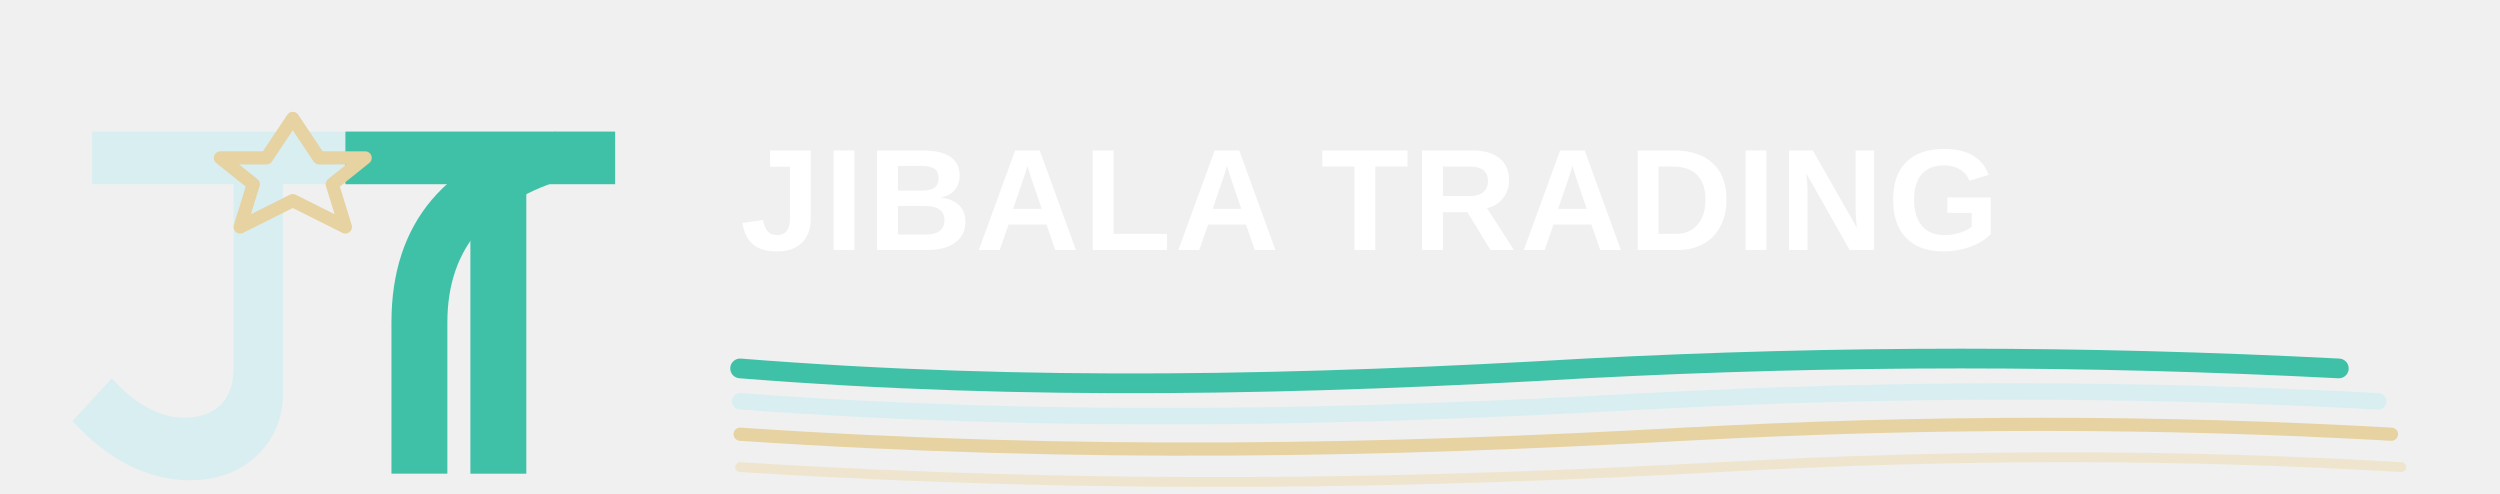
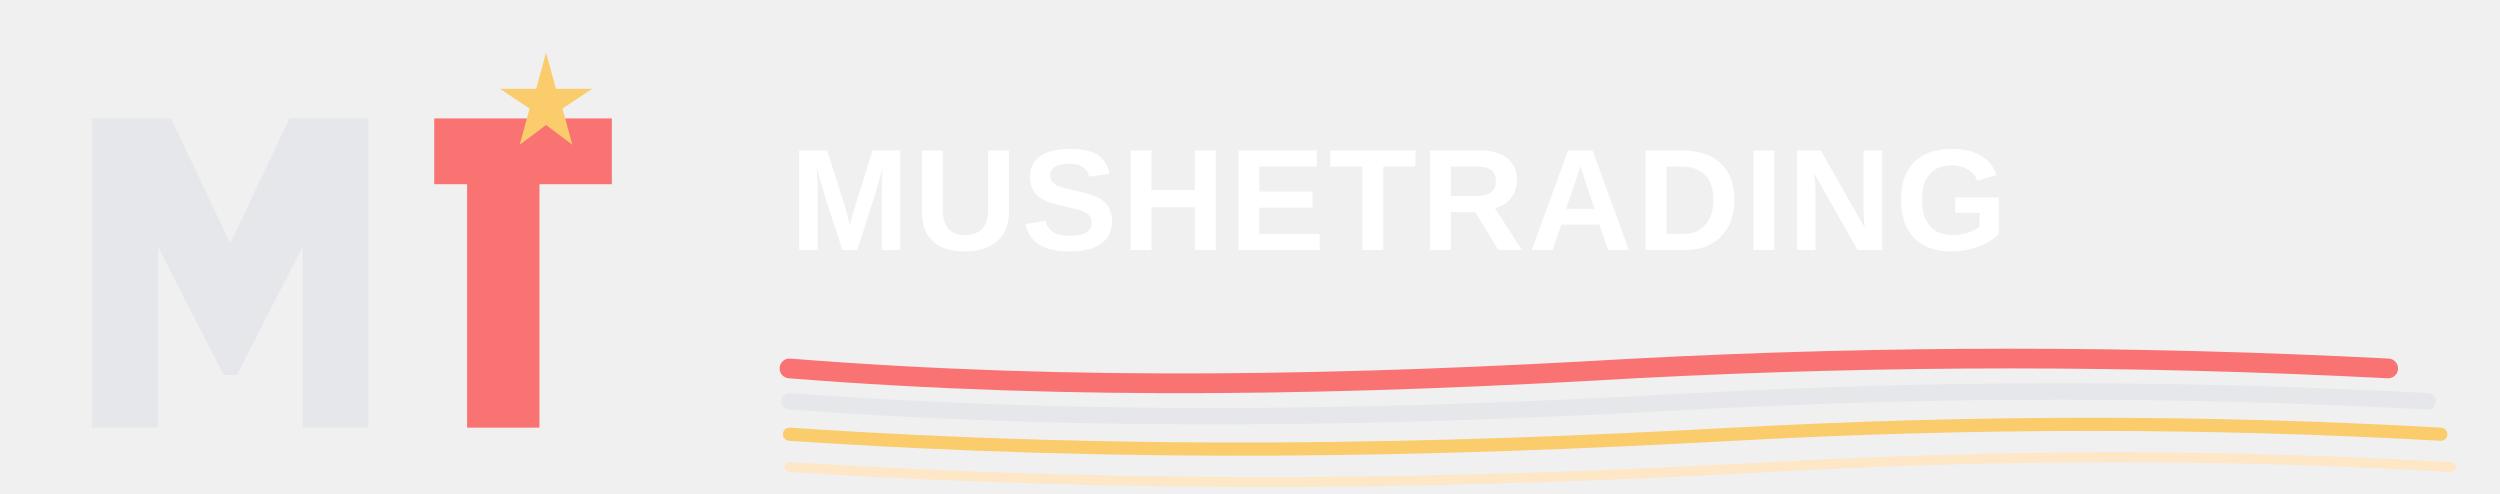
<svg xmlns="http://www.w3.org/2000/svg" width="760" height="150" viewBox="0 0 760 150" fill="none">
-   <g transform="translate(10 18)">
-     <path d="M18 22H102V38H76V102C76 116 65 128 48 128C35 128 23 122 12 110L24 97C31 105 39 109 46 109C56 109 61 103 61 94V38H18V22Z" fill="#D9EEF1" />
-     <path d="M95 22H177V38H150V126H133V38H95V22Z" fill="#3FC1A7" />
-     <path d="M126 126H109V80C109 50 125 30 159 22L163 36C139 43 126 57 126 80V126Z" fill="#3FC1A7" />
-     <path d="M79 18L87 30H101L91 38L95 51L79 43L63 51L67 38L57 30H71L79 18Z" fill="none" stroke="#E7D2A1" stroke-width="4" stroke-linejoin="round" />
+   <g transform="translate(20 22)">
+     <path d="M8 108V14H32L50 52L68 14H92V108H72V53L52 92H48L28 53V108H8Z" fill="#E5E7EB" />
+     <path d="M112 14H166V34H144V108H134H122V34H112V14Z" fill="#F97373" />
+     <g transform="translate(128 -6)">
+       <path d="M18 0L21 11H32L23 17L26 28L18 22L10 28L13 17L4 11H15L18 0Z" fill="#FACC6B" />
+     </g>
  </g>
-   <g transform="translate(225 24)">
+   <g transform="translate(240 24)">
    <text x="0" y="52" fill="#FFFFFF" font-family="Arial, Helvetica, sans-serif" font-size="44" font-weight="800" letter-spacing="1">
-       JIBALA TRADING
+       MUSHETRADING
    </text>
-     <path d="M0 88c88 7 171 5 257 0 77-4 151-4 229 0" stroke="#3FC1A7" stroke-width="6" fill="none" stroke-linecap="round" />
-     <path d="M0 98c96 7 185 5 275 0 76-4 148-4 223 0" stroke="#D9EEF1" stroke-width="5" fill="none" stroke-linecap="round" />
-     <path d="M0 108c104 7 196 5 287 0 74-4 144-4 215 0" stroke="#E7D2A1" stroke-width="4" fill="none" stroke-linecap="round" />
-     <path d="M0 118c112 7 206 5 298 0 72-4 139-4 207 0" stroke="#EFE5CE" stroke-width="3" fill="none" stroke-linecap="round" />
+     <path d="M0 88c88 7 171 5 257 0 77-4 151-4 229 0" stroke="#F97373" stroke-width="6" fill="none" stroke-linecap="round" />
+     <path d="M0 98c96 7 185 5 275 0 76-4 148-4 223 0" stroke="#E5E7EB" stroke-width="5" fill="none" stroke-linecap="round" />
+     <path d="M0 108c104 7 196 5 287 0 74-4 144-4 215 0" stroke="#FACC6B" stroke-width="4" fill="none" stroke-linecap="round" />
+     <path d="M0 118c112 7 206 5 298 0 72-4 139-4 207 0" stroke="#FDE7C7" stroke-width="3" fill="none" stroke-linecap="round" />
  </g>
</svg>
